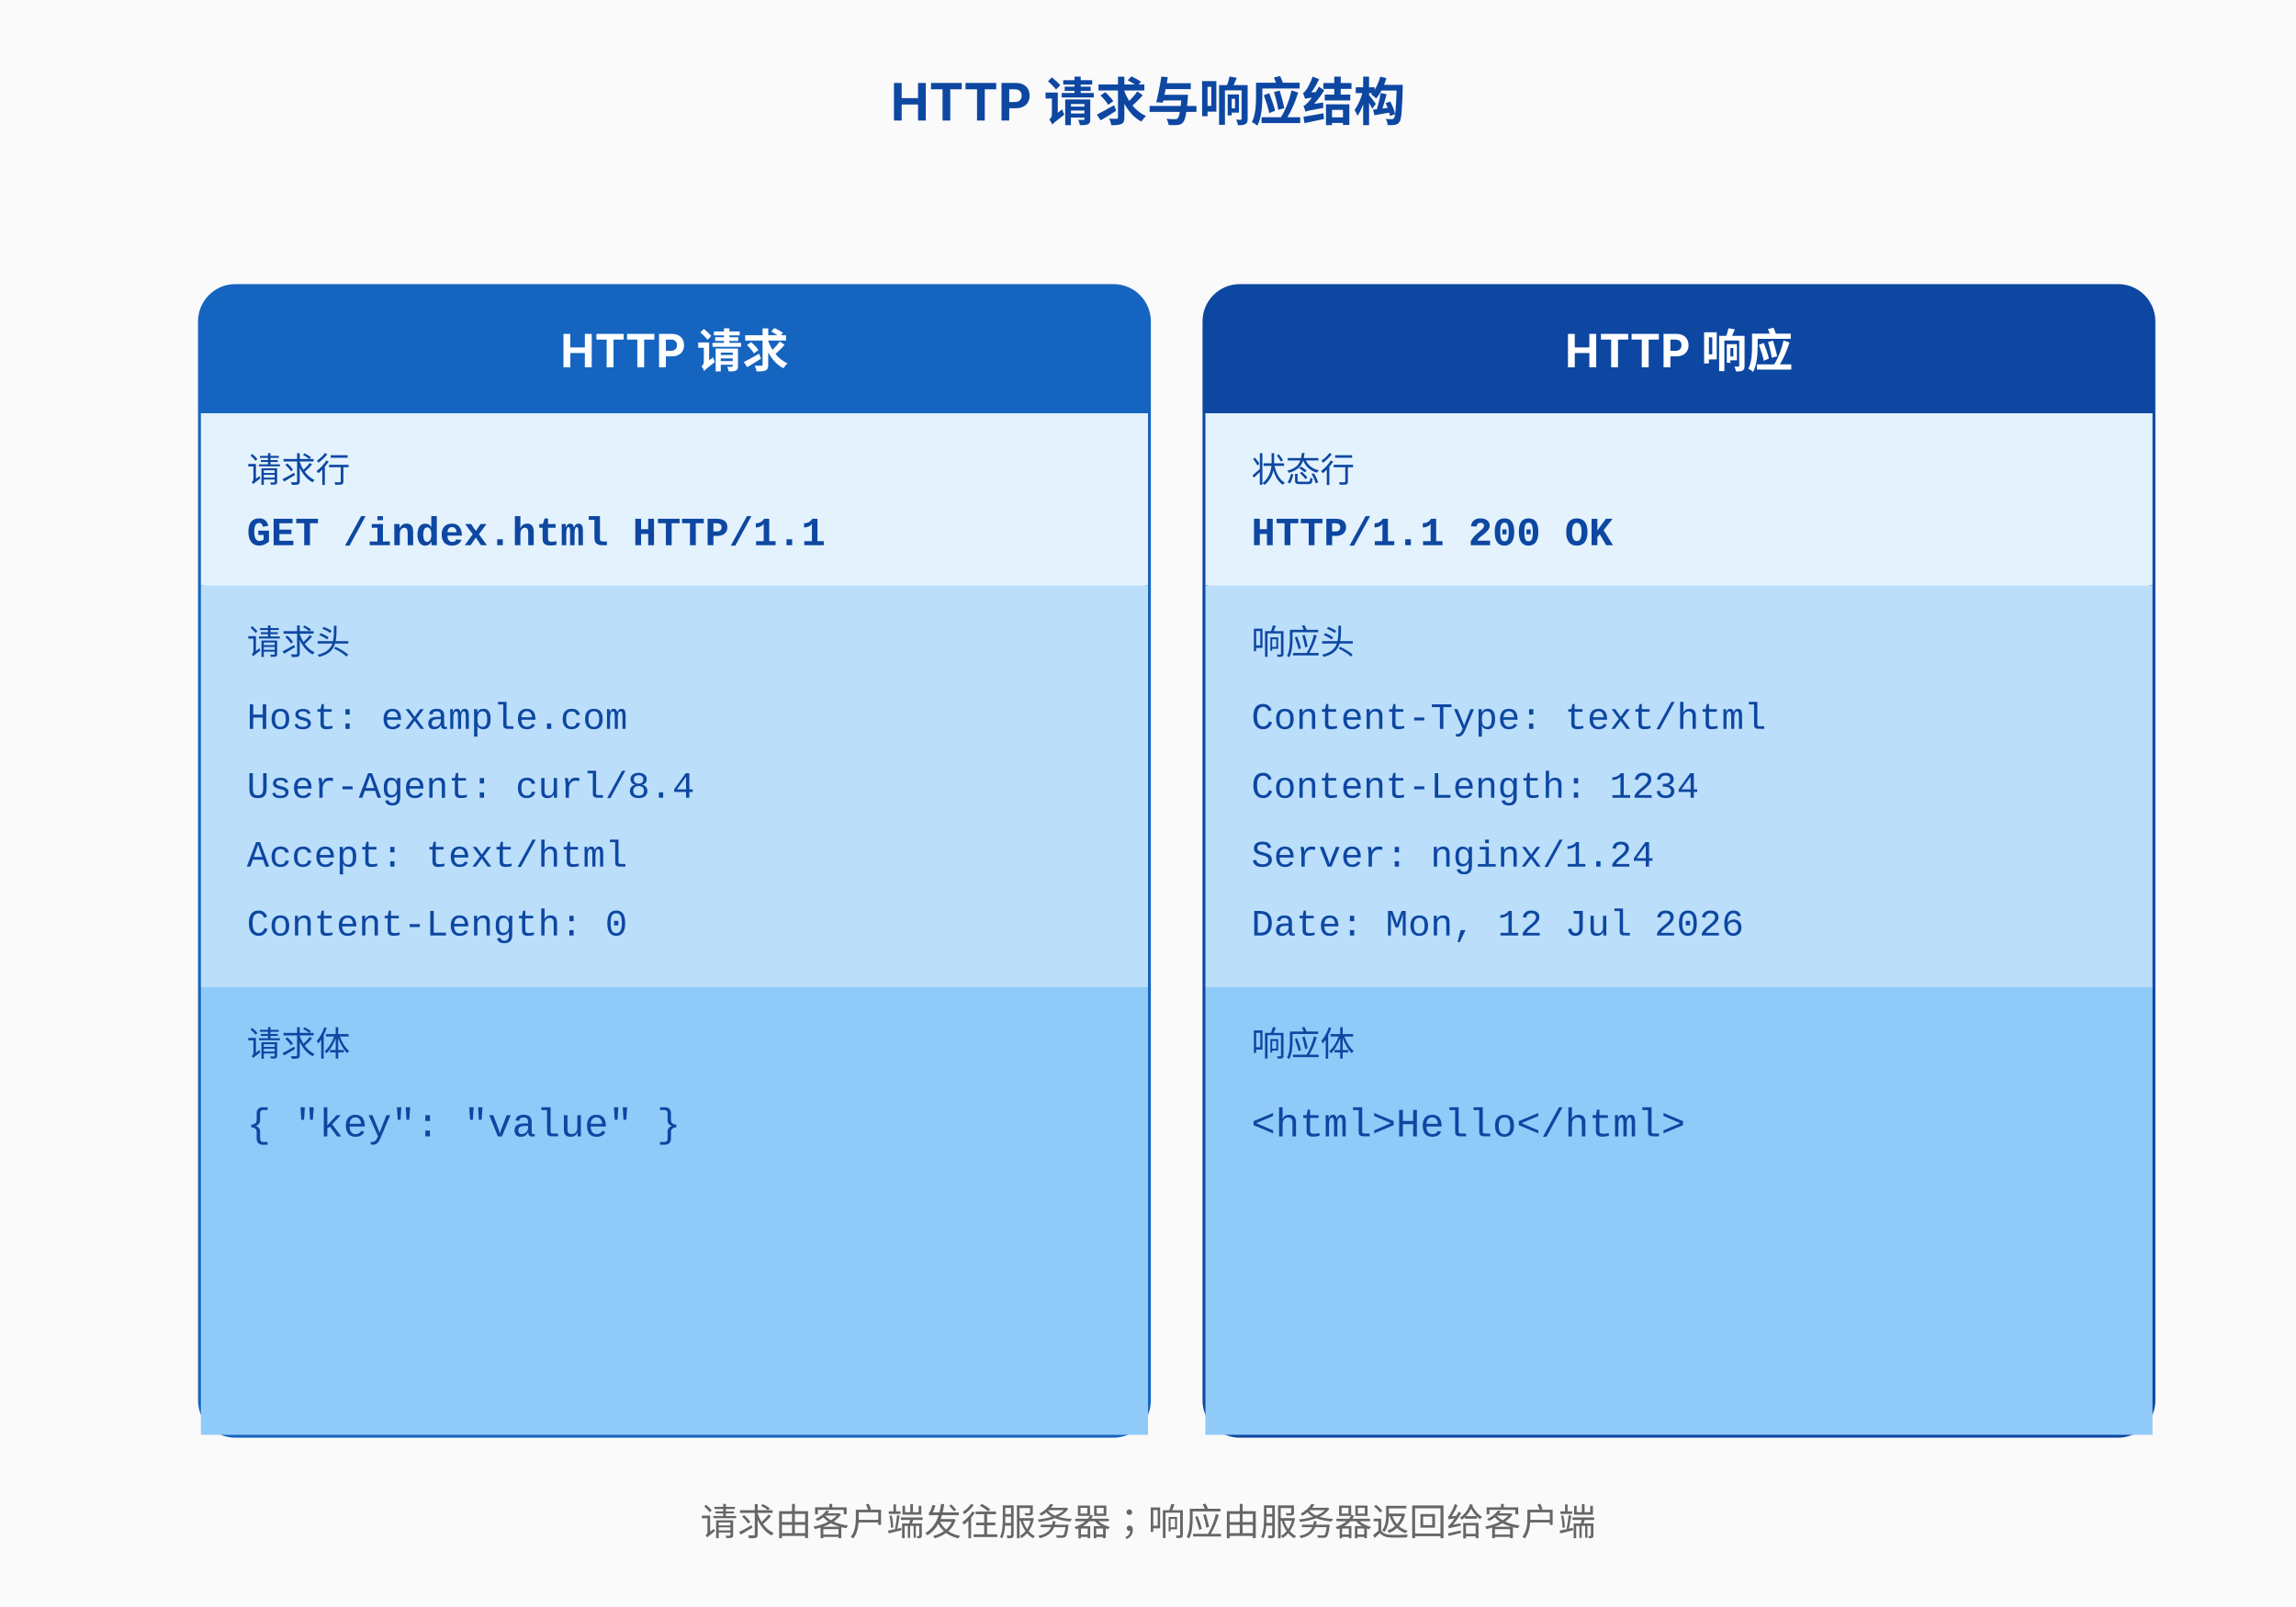
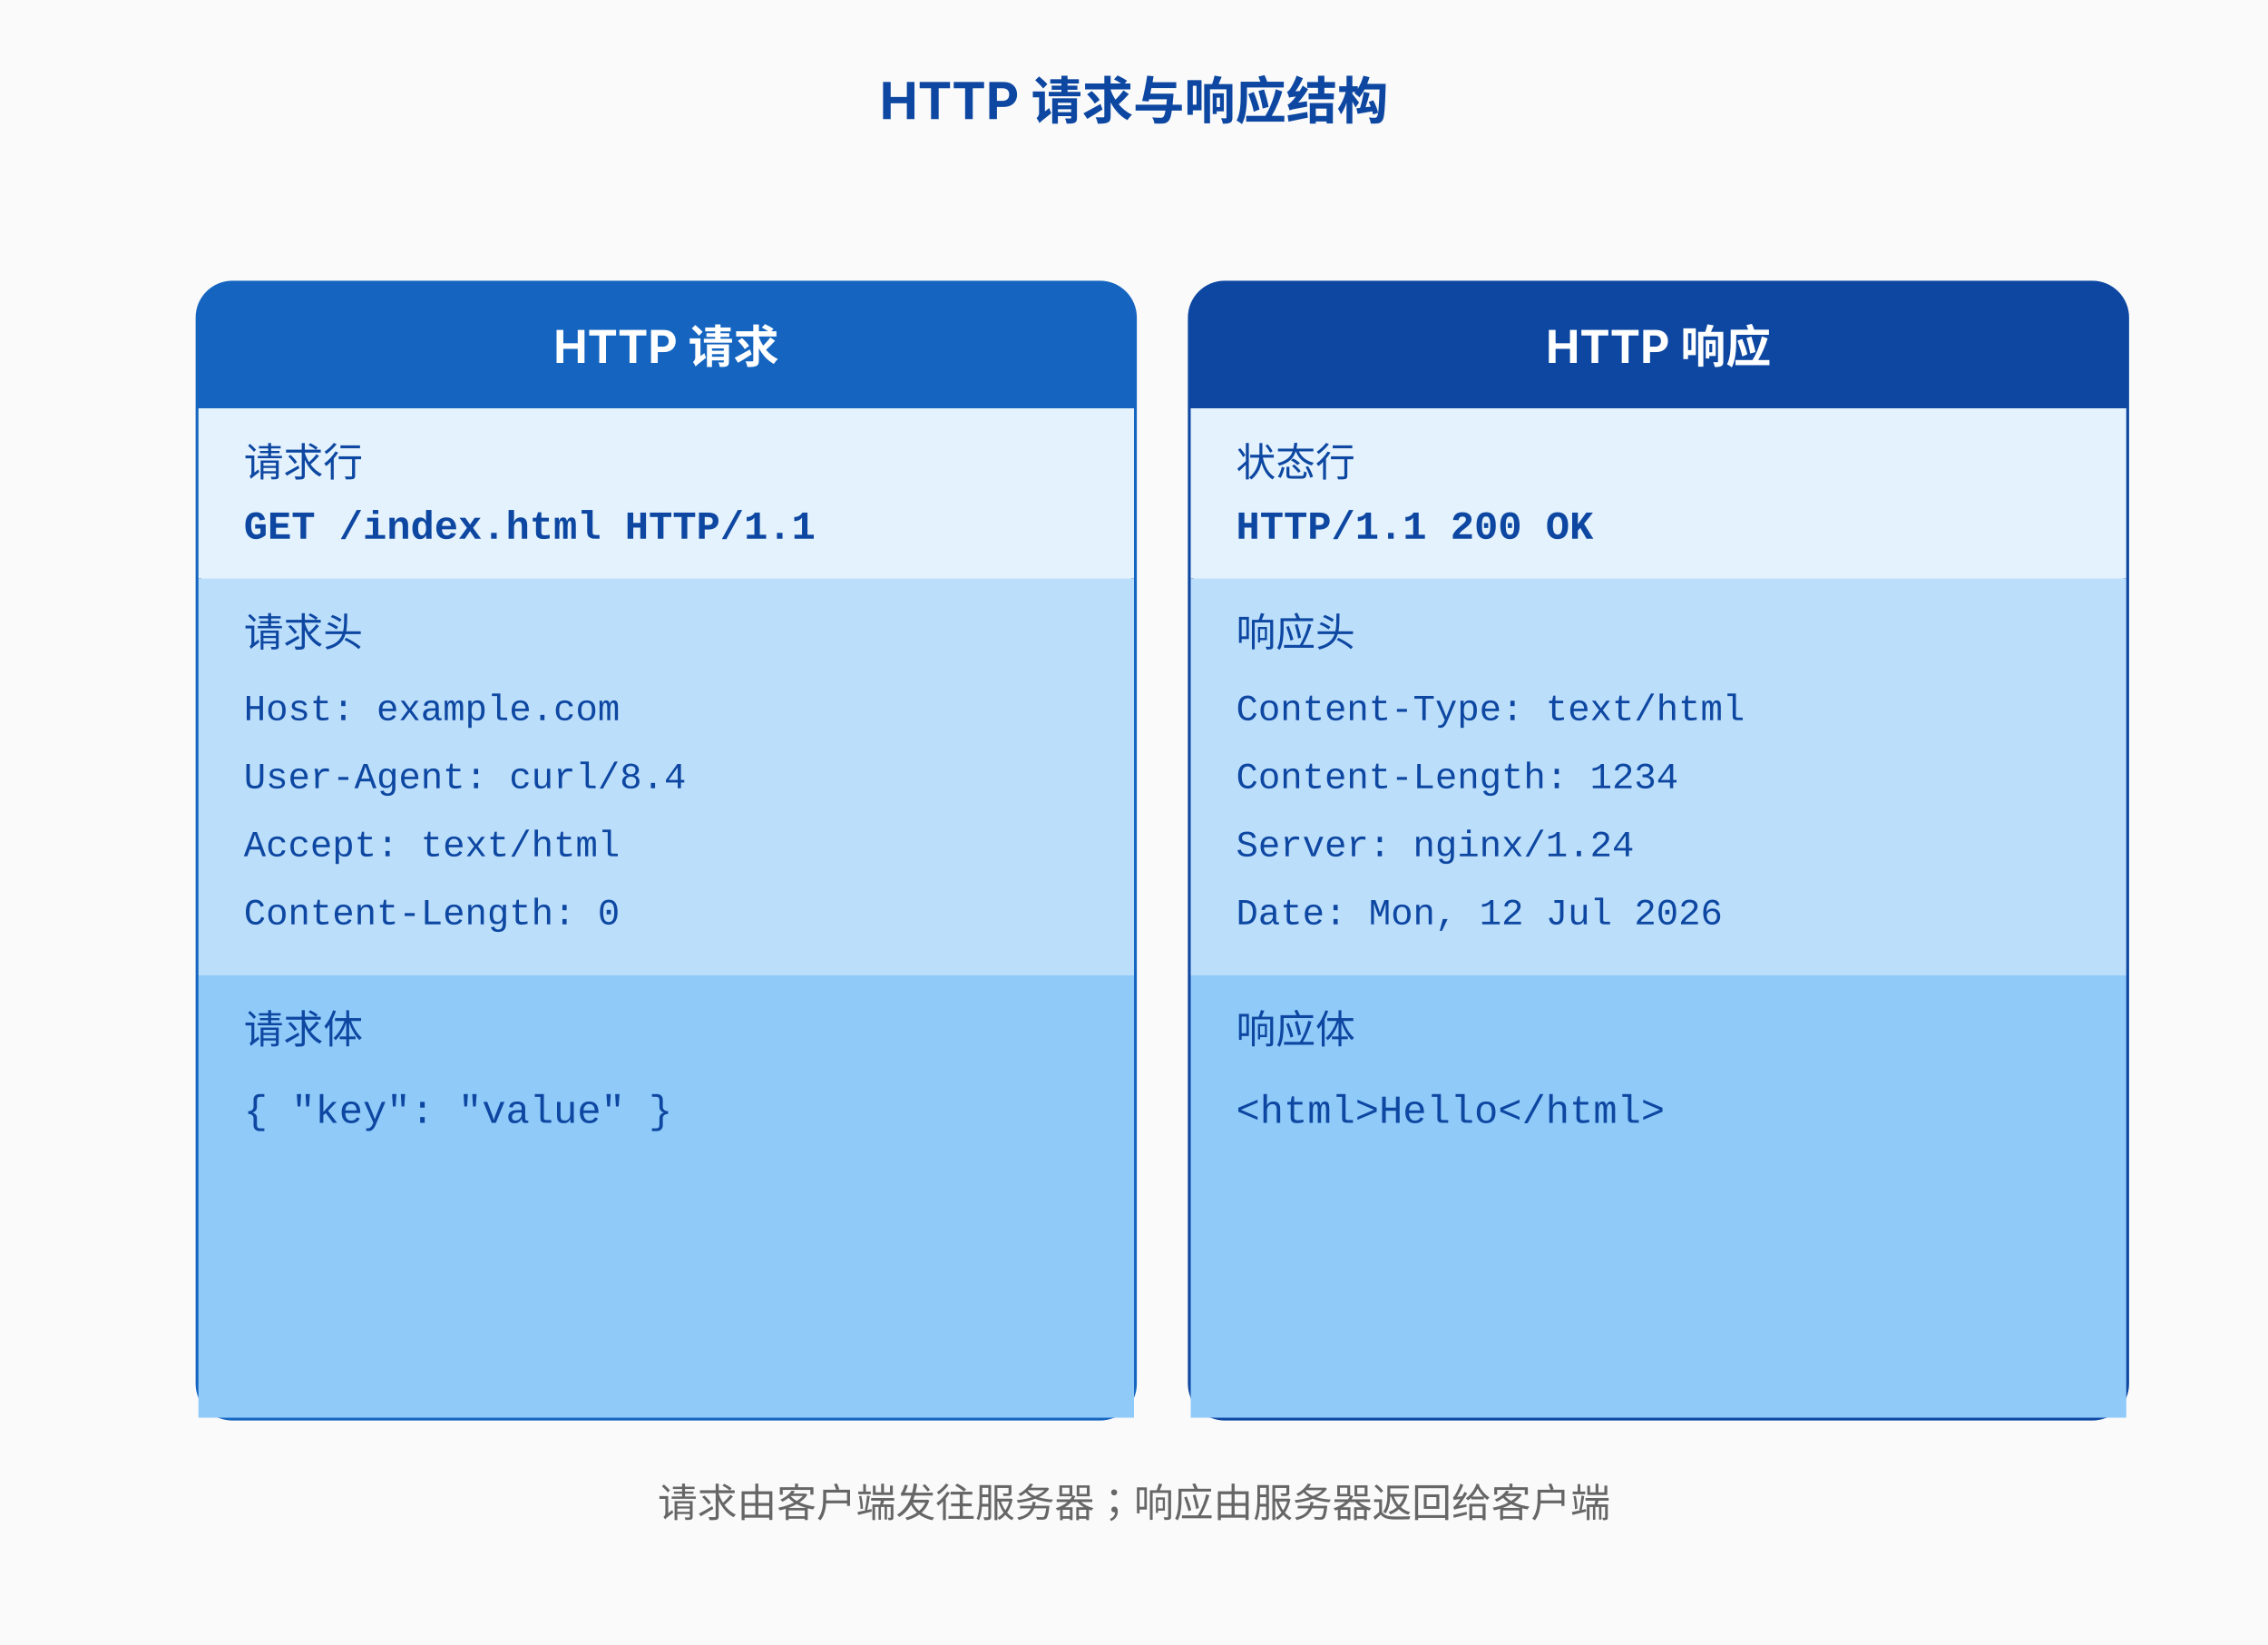
- <svg xmlns="http://www.w3.org/2000/svg" viewBox="0 0 800 560" width="800" style="max-width:100%;height:auto;" preserveAspectRatio="xMidYMid meet">
-   <rect width="800" height="560" fill="#fafafa" />
+ <svg xmlns="http://www.w3.org/2000/svg" viewBox="0 0 800 580" width="800" style="max-width:100%;height:auto;" preserveAspectRatio="xMidYMid meet">
+   <rect width="800" height="580" fill="#fafafa" />
  <text x="400" y="42" text-anchor="middle" font-family="system-ui,-apple-system,BlinkMacSystemFont,'Segoe UI',sans-serif" font-size="18" font-weight="bold" fill="#0d47a1">HTTP 请求与响应结构</text>
  <g transform="translate(70,100)">
    <rect width="330" height="400" rx="12" fill="#ffffff" stroke="#1565c0" stroke-width="2" />
    <rect width="330" height="44" rx="12" fill="#1565c0" />
    <rect x="0" y="32" width="330" height="20" fill="#1565c0" />
    <text x="165" y="28" text-anchor="middle" font-family="system-ui,-apple-system,BlinkMacSystemFont,'Segoe UI',sans-serif" font-size="16" font-weight="bold" fill="#ffffff">HTTP 请求</text>
    <rect x="0" y="44" width="330" height="60" fill="#e3f2fd" />
-     <text x="16" y="68" font-family="system-ui,-apple-system,BlinkMacSystemFont,'Segoe UI',sans-serif" font-size="12" fill="#0d47a1">请求行</text>
+     <text x="16" y="68" font-family="system-ui,-apple-system,BlinkMacSystemFont,'Segoe UI',sans-serif" font-size="14" fill="#0d47a1">请求行</text>
    <text x="16" y="90" font-family="ui-monospace,SFMono-Regular,Menlo,Monaco,Consolas,'Courier New',monospace" font-size="14" font-weight="bold" fill="#0d47a1">GET /index.html HTTP/1.1</text>
    <rect x="0" y="104" width="330" height="140" fill="#bbdefb" />
-     <text x="16" y="128" font-family="system-ui,-apple-system,BlinkMacSystemFont,'Segoe UI',sans-serif" font-size="12" fill="#0d47a1">请求头</text>
+     <text x="16" y="128" font-family="system-ui,-apple-system,BlinkMacSystemFont,'Segoe UI',sans-serif" font-size="14" fill="#0d47a1">请求头</text>
    <text x="16" y="154" font-family="ui-monospace,SFMono-Regular,Menlo,Monaco,Consolas,'Courier New',monospace" font-size="13" fill="#0d47a1">Host: example.com</text>
    <text x="16" y="178" font-family="ui-monospace,SFMono-Regular,Menlo,Monaco,Consolas,'Courier New',monospace" font-size="13" fill="#0d47a1">User-Agent: curl/8.4</text>
    <text x="16" y="202" font-family="ui-monospace,SFMono-Regular,Menlo,Monaco,Consolas,'Courier New',monospace" font-size="13" fill="#0d47a1">Accept: text/html</text>
    <text x="16" y="226" font-family="ui-monospace,SFMono-Regular,Menlo,Monaco,Consolas,'Courier New',monospace" font-size="13" fill="#0d47a1">Content-Length: 0</text>
    <rect x="0" y="244" width="330" height="156" fill="#90caf9" />
-     <text x="16" y="268" font-family="system-ui,-apple-system,BlinkMacSystemFont,'Segoe UI',sans-serif" font-size="12" fill="#0d47a1">请求体</text>
+     <text x="16" y="268" font-family="system-ui,-apple-system,BlinkMacSystemFont,'Segoe UI',sans-serif" font-size="14" fill="#0d47a1">请求体</text>
    <text x="16" y="296" font-family="ui-monospace,SFMono-Regular,Menlo,Monaco,Consolas,'Courier New',monospace" font-size="14" fill="#0d47a1">{ "key": "value" }</text>
  </g>
  <g transform="translate(420,100)">
    <rect width="330" height="400" rx="12" fill="#ffffff" stroke="#0d47a1" stroke-width="2" />
    <rect width="330" height="44" rx="12" fill="#0d47a1" />
    <rect x="0" y="32" width="330" height="20" fill="#0d47a1" />
    <text x="165" y="28" text-anchor="middle" font-family="system-ui,-apple-system,BlinkMacSystemFont,'Segoe UI',sans-serif" font-size="16" font-weight="bold" fill="#ffffff">HTTP 响应</text>
    <rect x="0" y="44" width="330" height="60" fill="#e3f2fd" />
-     <text x="16" y="68" font-family="system-ui,-apple-system,BlinkMacSystemFont,'Segoe UI',sans-serif" font-size="12" fill="#0d47a1">状态行</text>
+     <text x="16" y="68" font-family="system-ui,-apple-system,BlinkMacSystemFont,'Segoe UI',sans-serif" font-size="14" fill="#0d47a1">状态行</text>
    <text x="16" y="90" font-family="ui-monospace,SFMono-Regular,Menlo,Monaco,Consolas,'Courier New',monospace" font-size="14" font-weight="bold" fill="#0d47a1">HTTP/1.1 200 OK</text>
    <rect x="0" y="104" width="330" height="140" fill="#bbdefb" />
-     <text x="16" y="128" font-family="system-ui,-apple-system,BlinkMacSystemFont,'Segoe UI',sans-serif" font-size="12" fill="#0d47a1">响应头</text>
+     <text x="16" y="128" font-family="system-ui,-apple-system,BlinkMacSystemFont,'Segoe UI',sans-serif" font-size="14" fill="#0d47a1">响应头</text>
    <text x="16" y="154" font-family="ui-monospace,SFMono-Regular,Menlo,Monaco,Consolas,'Courier New',monospace" font-size="13" fill="#0d47a1">Content-Type: text/html</text>
    <text x="16" y="178" font-family="ui-monospace,SFMono-Regular,Menlo,Monaco,Consolas,'Courier New',monospace" font-size="13" fill="#0d47a1">Content-Length: 1234</text>
    <text x="16" y="202" font-family="ui-monospace,SFMono-Regular,Menlo,Monaco,Consolas,'Courier New',monospace" font-size="13" fill="#0d47a1">Server: nginx/1.24</text>
    <text x="16" y="226" font-family="ui-monospace,SFMono-Regular,Menlo,Monaco,Consolas,'Courier New',monospace" font-size="13" fill="#0d47a1">Date: Mon, 12 Jul 2026</text>
    <rect x="0" y="244" width="330" height="156" fill="#90caf9" />
-     <text x="16" y="268" font-family="system-ui,-apple-system,BlinkMacSystemFont,'Segoe UI',sans-serif" font-size="12" fill="#0d47a1">响应体</text>
+     <text x="16" y="268" font-family="system-ui,-apple-system,BlinkMacSystemFont,'Segoe UI',sans-serif" font-size="14" fill="#0d47a1">响应体</text>
    <text x="16" y="296" font-family="ui-monospace,SFMono-Regular,Menlo,Monaco,Consolas,'Courier New',monospace" font-size="14" fill="#0d47a1">&lt;html&gt;Hello&lt;/html&gt;</text>
  </g>
-   <text x="400" y="535" text-anchor="middle" font-family="system-ui,-apple-system,BlinkMacSystemFont,'Segoe UI',sans-serif" font-size="13" fill="#666666">请求由客户端发往服务器；响应由服务器返回给客户端</text>
+   <text x="400" y="535" text-anchor="middle" font-family="system-ui,-apple-system,BlinkMacSystemFont,'Segoe UI',sans-serif" font-size="14" fill="#666666">请求由客户端发往服务器；响应由服务器返回给客户端</text>
</svg>
